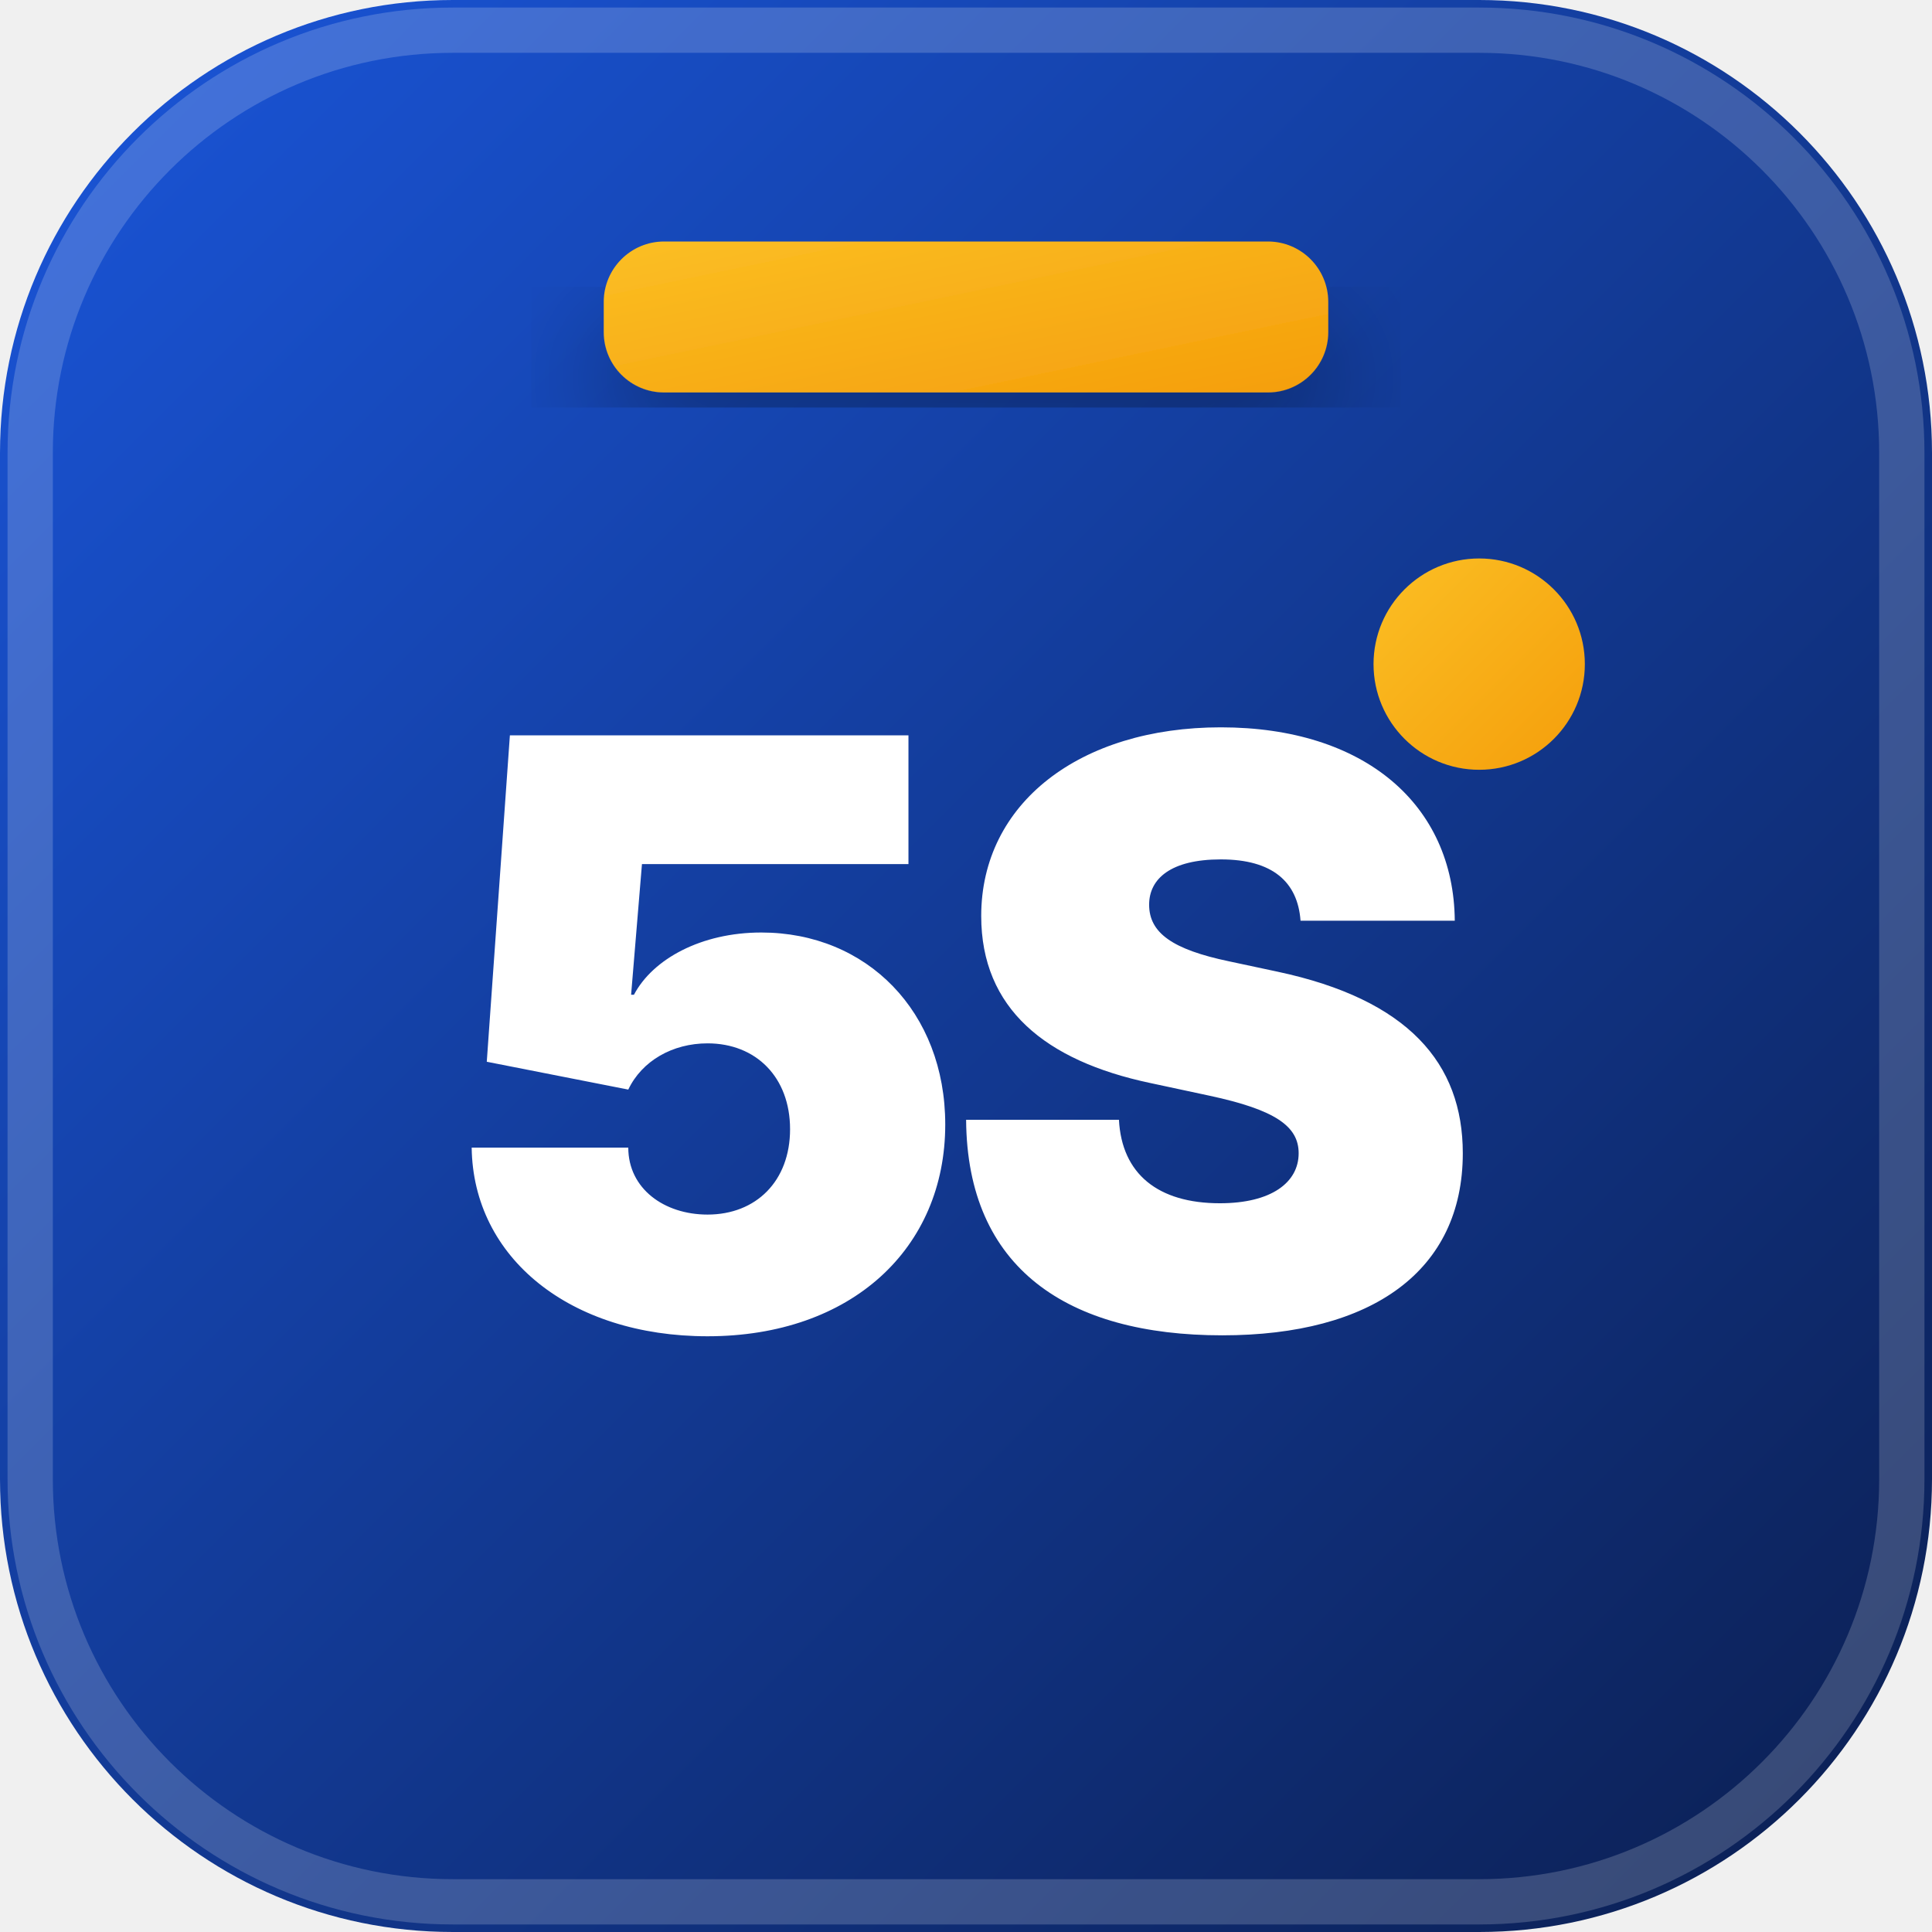
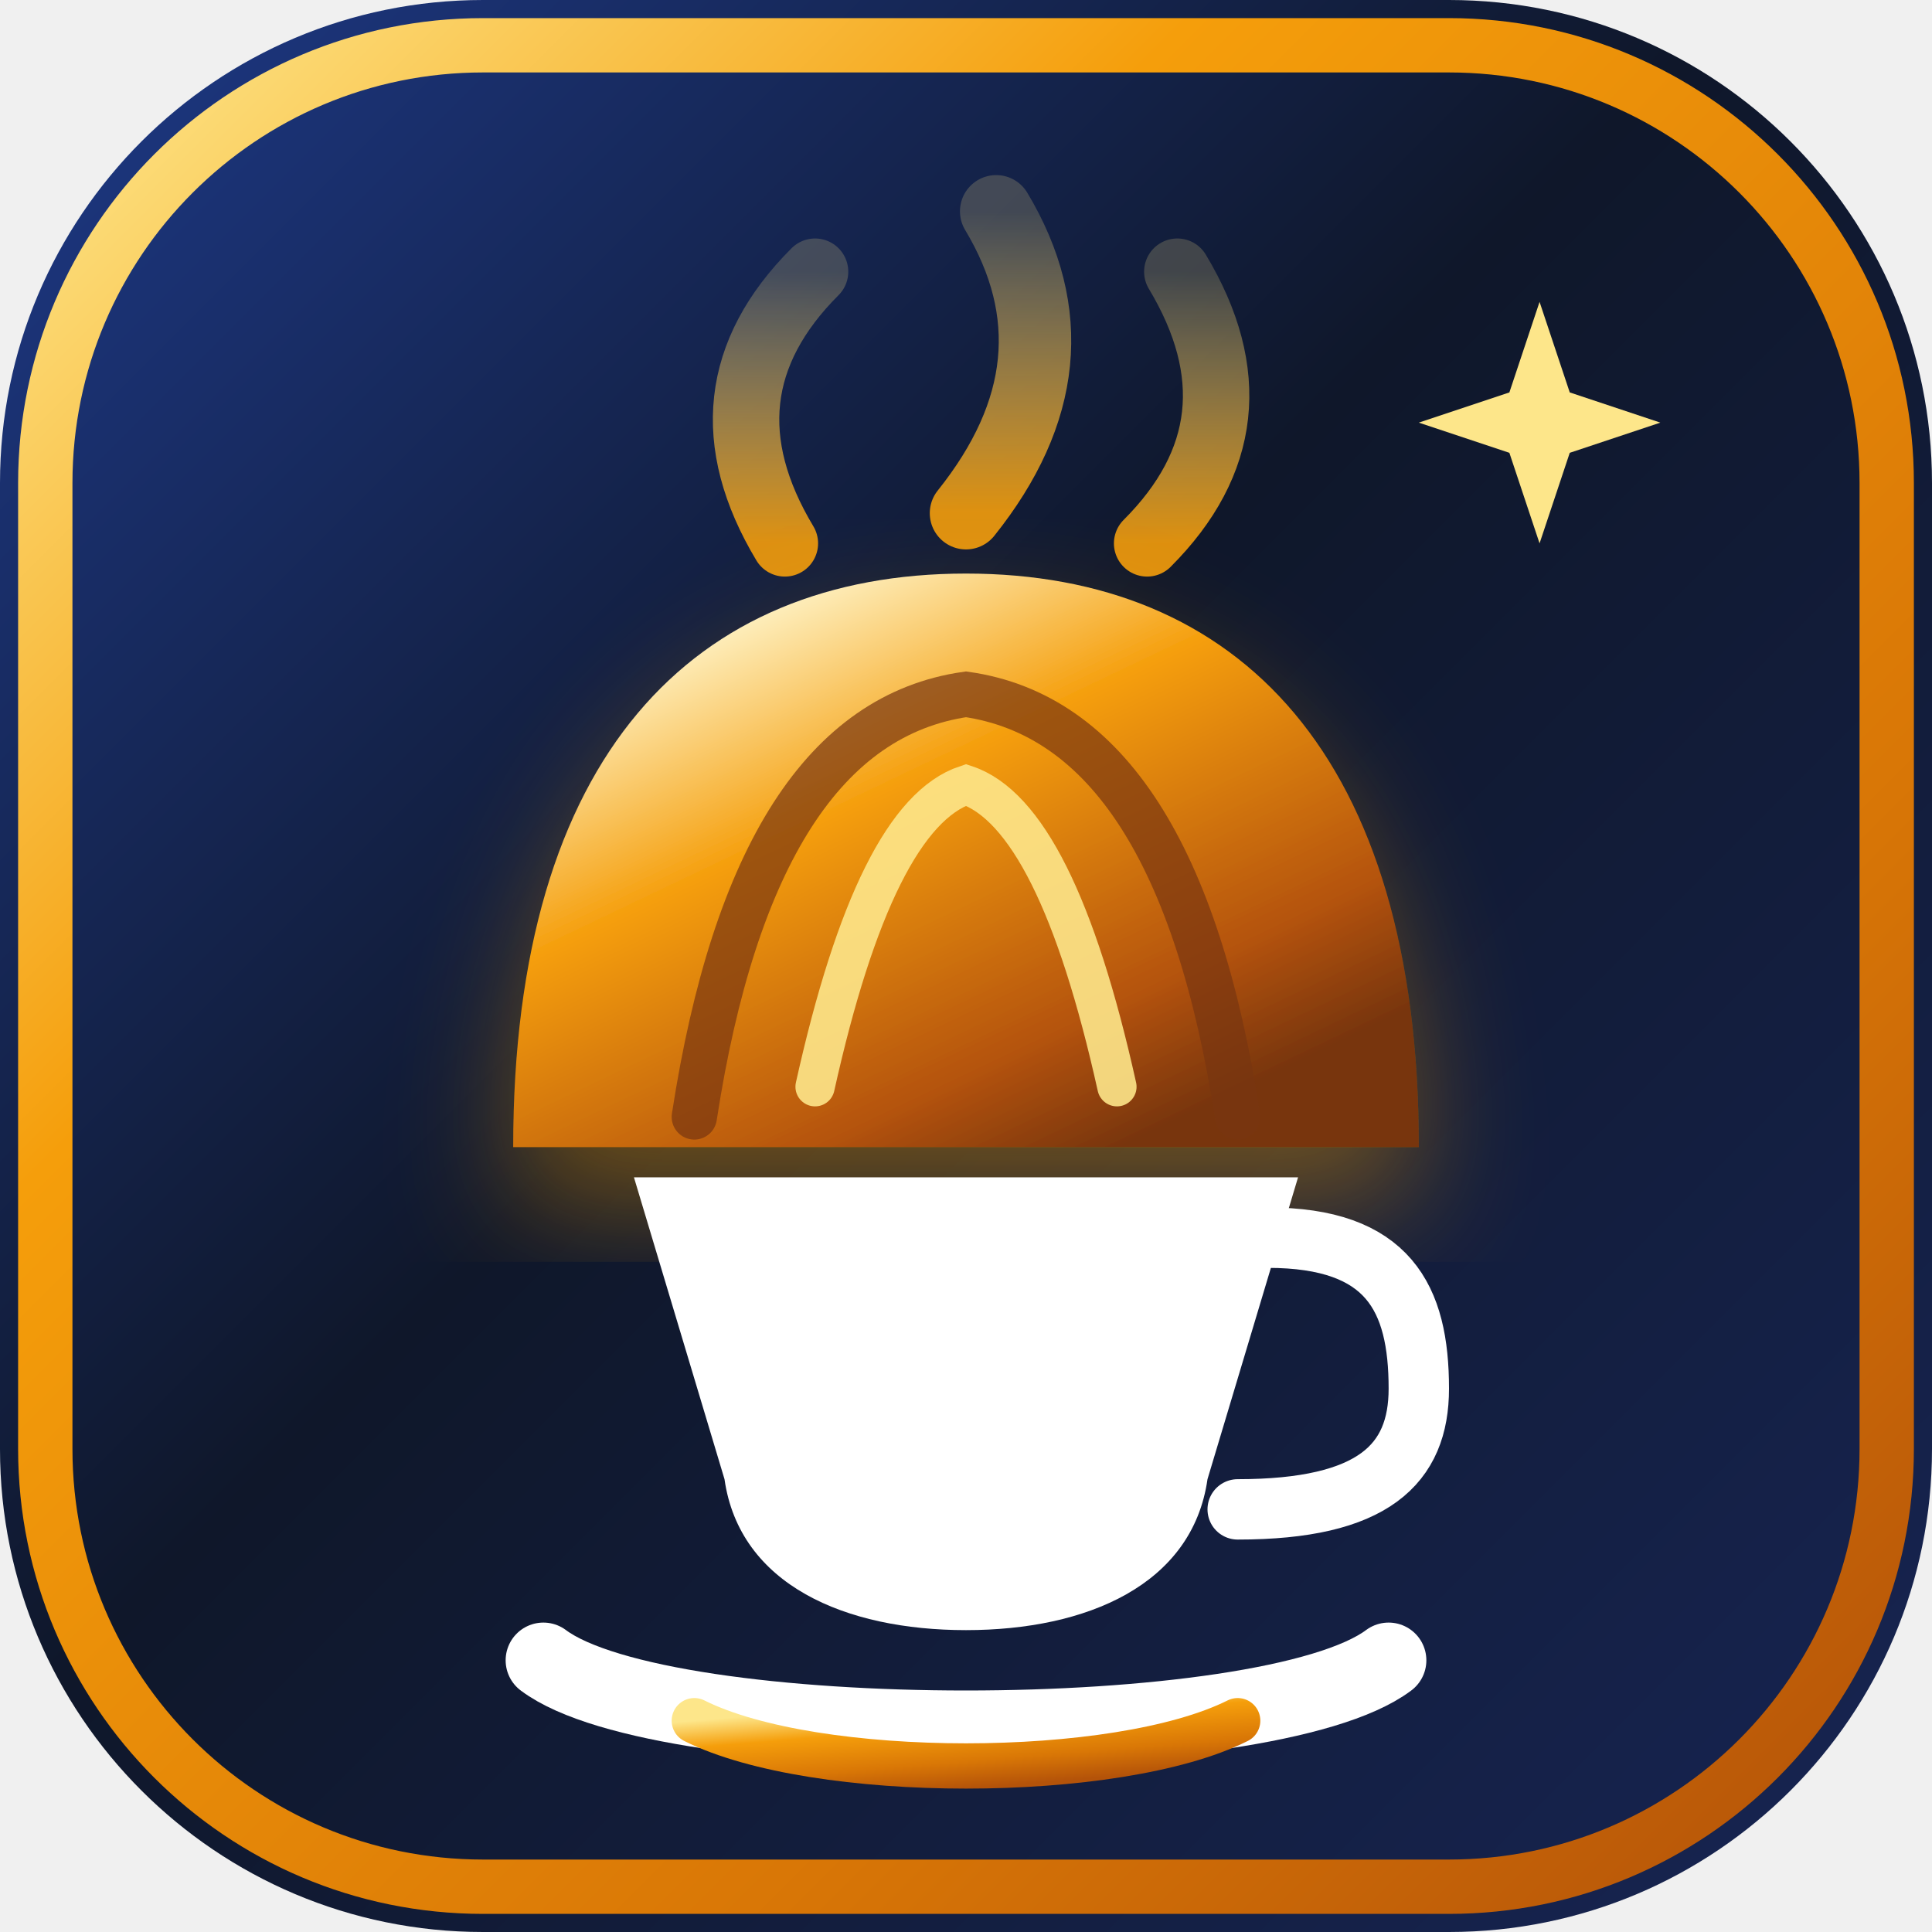
<svg xmlns="http://www.w3.org/2000/svg" viewBox="0 0 64 64">
  <defs>
-     <linearGradient id="blueGrad" x1="0%" y1="0%" x2="100%" y2="100%">
-       <stop offset="0%" stop-color="#1a56db" />
-       <stop offset="100%" stop-color="#0b1e4f" />
+     <linearGradient id="brBgGrad" x1="0%" y1="0%" x2="100%" y2="100%">
+       <stop offset="0%" stop-color="#1e3a8a" />
+       <stop offset="45%" stop-color="#0f172a" />
+       <stop offset="100%" stop-color="#172554" />
    </linearGradient>
-     <linearGradient id="amberGrad" x1="0%" y1="0%" x2="100%" y2="100%">
-       <stop offset="0%" stop-color="#fbbf24" />
-       <stop offset="100%" stop-color="#f59e0b" />
+     <linearGradient id="brGoldGrad" x1="0%" y1="0%" x2="100%" y2="100%">
+       <stop offset="0%" stop-color="#fde68a" />
+       <stop offset="30%" stop-color="#f59e0b" />
+       <stop offset="70%" stop-color="#d97706" />
+       <stop offset="100%" stop-color="#b45309" />
    </linearGradient>
-     <filter id="shadow" x="-10%" y="-10%" width="120%" height="120%">
-       <feDropShadow dx="0" dy="2" stdDeviation="2" flood-opacity="0.3" />
+     <linearGradient id="brBunGrad" x1="20%" y1="10%" x2="80%" y2="90%">
+       <stop offset="0%" stop-color="#fef3c7" />
+       <stop offset="35%" stop-color="#f59e0b" />
+       <stop offset="80%" stop-color="#b45309" />
+       <stop offset="100%" stop-color="#78350f" />
+     </linearGradient>
+     <linearGradient id="brSteamGrad" x1="0%" y1="100%" x2="0%" y2="0%">
+       <stop offset="0%" stop-color="#f59e0b" stop-opacity="0.9" />
+       <stop offset="100%" stop-color="#fde68a" stop-opacity="0.2" />
+     </linearGradient>
+     <filter id="brGlow" x="-20%" y="-20%" width="140%" height="140%">
+       <feDropShadow dx="0" dy="2" stdDeviation="2" flood-color="#f59e0b" flood-opacity="0.4" />
    </filter>
  </defs>
-   <rect width="64" height="64" rx="15" fill="url(#blueGrad)" />
-   <rect x="1" y="1" width="62" height="62" rx="14" fill="none" stroke="rgba(255,255,255,0.18)" stroke-width="1.5" />
-   <path d="M22 8 h20 a2 2 0 0 1 2 2 v1 a2 2 0 0 1 -2 2 h-20 a2 2 0 0 1 -2 -2 v-1 a2 2 0 0 1 2 -2 z" fill="url(#amberGrad)" filter="url(#shadow)" />
-   <text x="32" y="44" font-family="system-ui, -apple-system, BlinkMacSystemFont, 'Inter', 'Segoe UI', sans-serif" font-size="27" font-weight="900" fill="#ffffff" text-anchor="middle" letter-spacing="-1">5S</text>
-   <circle cx="49" cy="22" r="3.5" fill="url(#amberGrad)" />
+   <rect width="64" height="64" rx="16" fill="url(#brBgGrad)" />
+   <rect x="1.5" y="1.5" width="61" height="61" rx="14.5" fill="none" stroke="url(#brGoldGrad)" stroke-width="1.8" />
+   <path d="M51 10 L52 13 L55 14 L52 15 L51 18 L50 15 L47 14 L50 13 Z" fill="#fde68a" />
+   <path d="M26 18 Q23 13 27 9" stroke="url(#brSteamGrad)" stroke-width="2.2" stroke-linecap="round" fill="none" />
+   <path d="M32 17 Q36 12 33 7" stroke="url(#brSteamGrad)" stroke-width="2.4" stroke-linecap="round" fill="none" />
+   <path d="M38 18 Q42 14 39 9" stroke="url(#brSteamGrad)" stroke-width="2.2" stroke-linecap="round" fill="none" />
+   <path d="M17 38 C17 25 23 19 32 19 C41 19 47 25 47 38 Z" fill="url(#brBunGrad)" filter="url(#brGlow)" />
+   <path d="M23 37 Q25 24 32 23 Q39 24 41 37" fill="none" stroke="#78350f" stroke-width="1.5" stroke-linecap="round" opacity="0.7" />
+   <path d="M27 36 Q29 27 32 26 Q35 27 37 36" fill="none" stroke="#fde68a" stroke-width="1.3" stroke-linecap="round" opacity="0.9" />
+   <path d="M21 39 L24 49 C24.5 52.5 28 54 32 54 C36 54 39.5 52.5 40 49 L43 39 Z" fill="#ffffff" />
+   <path d="M42 41 C46 41 47 43 47 46 C47 48.5 45.5 50 41 50" fill="none" stroke="#ffffff" stroke-width="2" stroke-linecap="round" />
+   <path d="M22.5 43.5 L41.5 43.5" stroke="url(#brGoldGrad)" stroke-width="1.6" stroke-linecap="round" />
+   <path d="M18 55 C22 58 42 58 46 55" fill="none" stroke="#ffffff" stroke-width="2.5" stroke-linecap="round" />
+   <path d="M23 57 C27 59 37 59 41 57" fill="none" stroke="url(#brGoldGrad)" stroke-width="1.5" stroke-linecap="round" />
</svg>
